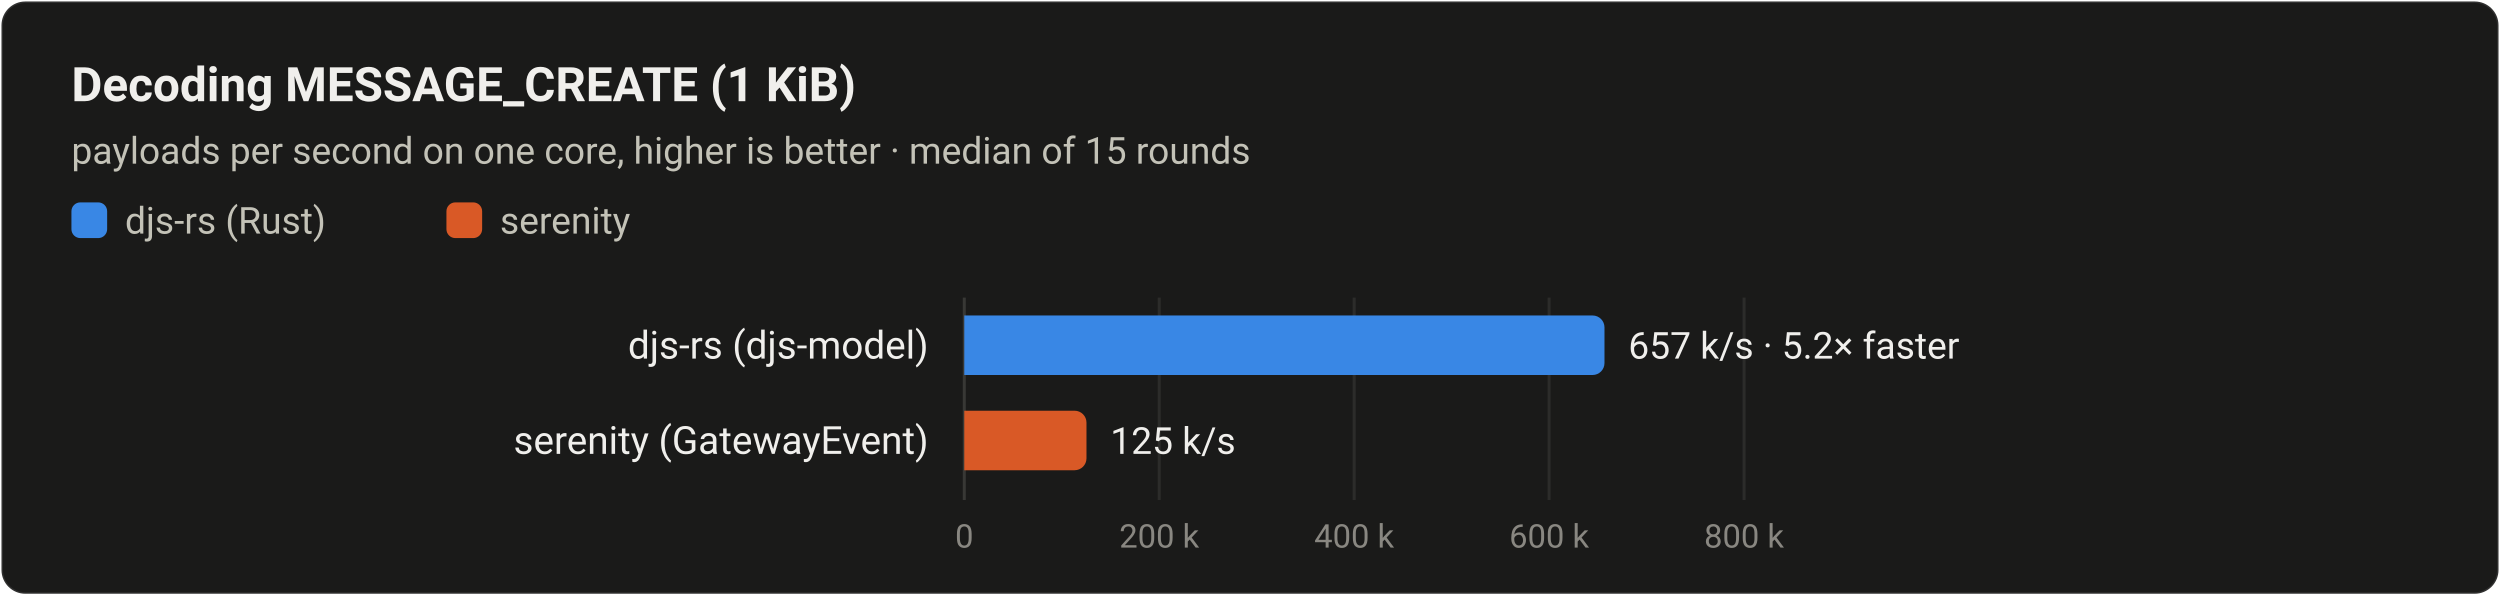
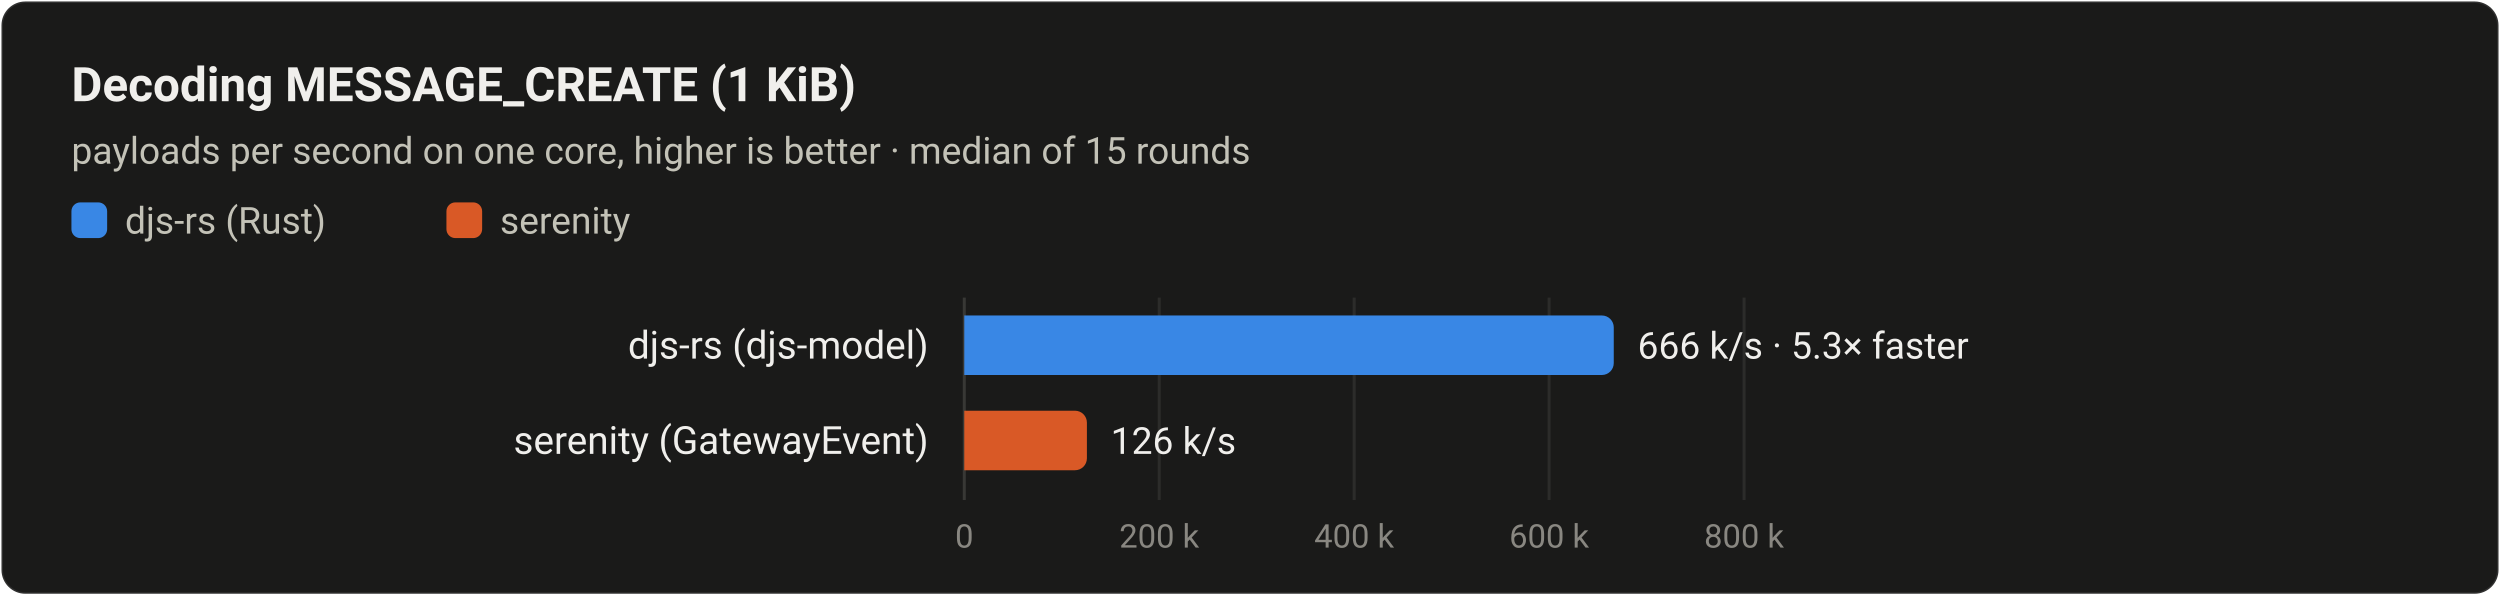
<svg xmlns="http://www.w3.org/2000/svg" width="840" height="200" viewBox="0 0 840 200" role="img" aria-labelledby="title desc" font-family="system-ui, -apple-system, &quot;Segoe UI&quot;, Roboto, sans-serif">
  <rect x="0.5" y="0.5" width="839" height="199" rx="8" fill="#1a1a19" stroke="rgba(255,255,255,0.10)" />
  <text x="24" y="34" font-size="16" font-weight="600" fill="#f0efec">Decoding MESSAGE_CREATE (1 KiB)</text>
  <text x="24" y="55" font-size="12.5" fill="#c3c2b7">payloads per second on one core, higher is better · median of 15 rounds</text>
  <rect x="24" y="68" width="12" height="12" rx="3" fill="#3987e5" />
  <text x="42" y="78.5" font-size="12.5" fill="#c3c2b7">djs-rs (Rust)</text>
  <rect x="150" y="68" width="12" height="12" rx="3" fill="#d95926" />
  <text x="168" y="78.5" font-size="12.5" fill="#c3c2b7">serenity</text>
  <line x1="324" y1="100" x2="324" y2="168" stroke="#383835" stroke-width="1" />
  <text x="324" y="184" font-size="11" text-anchor="middle" fill="#898781" style="font-variant-numeric: tabular-nums">0</text>
  <line x1="389.5" y1="100" x2="389.5" y2="168" stroke="#2c2c2a" stroke-width="1" />
  <text x="389.5" y="184" font-size="11" text-anchor="middle" fill="#898781" style="font-variant-numeric: tabular-nums">200 k</text>
  <line x1="455" y1="100" x2="455" y2="168" stroke="#2c2c2a" stroke-width="1" />
  <text x="455" y="184" font-size="11" text-anchor="middle" fill="#898781" style="font-variant-numeric: tabular-nums">400 k</text>
  <line x1="520.5" y1="100" x2="520.5" y2="168" stroke="#2c2c2a" stroke-width="1" />
  <text x="520.5" y="184" font-size="11" text-anchor="middle" fill="#898781" style="font-variant-numeric: tabular-nums">600 k</text>
  <line x1="586" y1="100" x2="586" y2="168" stroke="#2c2c2a" stroke-width="1" />
  <text x="586" y="184" font-size="11" text-anchor="middle" fill="#898781" style="font-variant-numeric: tabular-nums">800 k</text>
  <text x="312" y="120.5" font-size="13" text-anchor="end" fill="#f0efec">djs-rs (djs-model)</text>
-   <path d="M324,106H535.107A4,4 0 0 1 539.107,110V122A4,4 0 0 1 535.107,126H324Z" fill="#3987e5" />
-   <text x="547.107" y="120.5" font-size="12.5" fill="#f0efec" style="font-variant-numeric: tabular-nums">657 k/s · 5.2× faster</text>
+   <path d="M324,106H538.224A4,4 0 0 1 542.224,110V122A4,4 0 0 1 538.224,126H324Z" fill="#3987e5" />
+   <text x="550.224" y="120.5" font-size="12.5" fill="#f0efec" style="font-variant-numeric: tabular-nums">666 k/s · 5.3× faster</text>
  <text x="312" y="152.5" font-size="13" text-anchor="end" fill="#f0efec">serenity (GatewayEvent)</text>
-   <path d="M324,138H361.058A4,4 0 0 1 365.058,142V154A4,4 0 0 1 361.058,158H324Z" fill="#d95926" />
-   <text x="373.058" y="152.5" font-size="12.5" fill="#f0efec" style="font-variant-numeric: tabular-nums">125 k/s</text>
+   <path d="M324,138H361.2A4,4 0 0 1 365.2,142V154A4,4 0 0 1 361.2,158H324Z" fill="#d95926" />
+   <text x="373.2" y="152.5" font-size="12.5" fill="#f0efec" style="font-variant-numeric: tabular-nums">126 k/s</text>
</svg>
